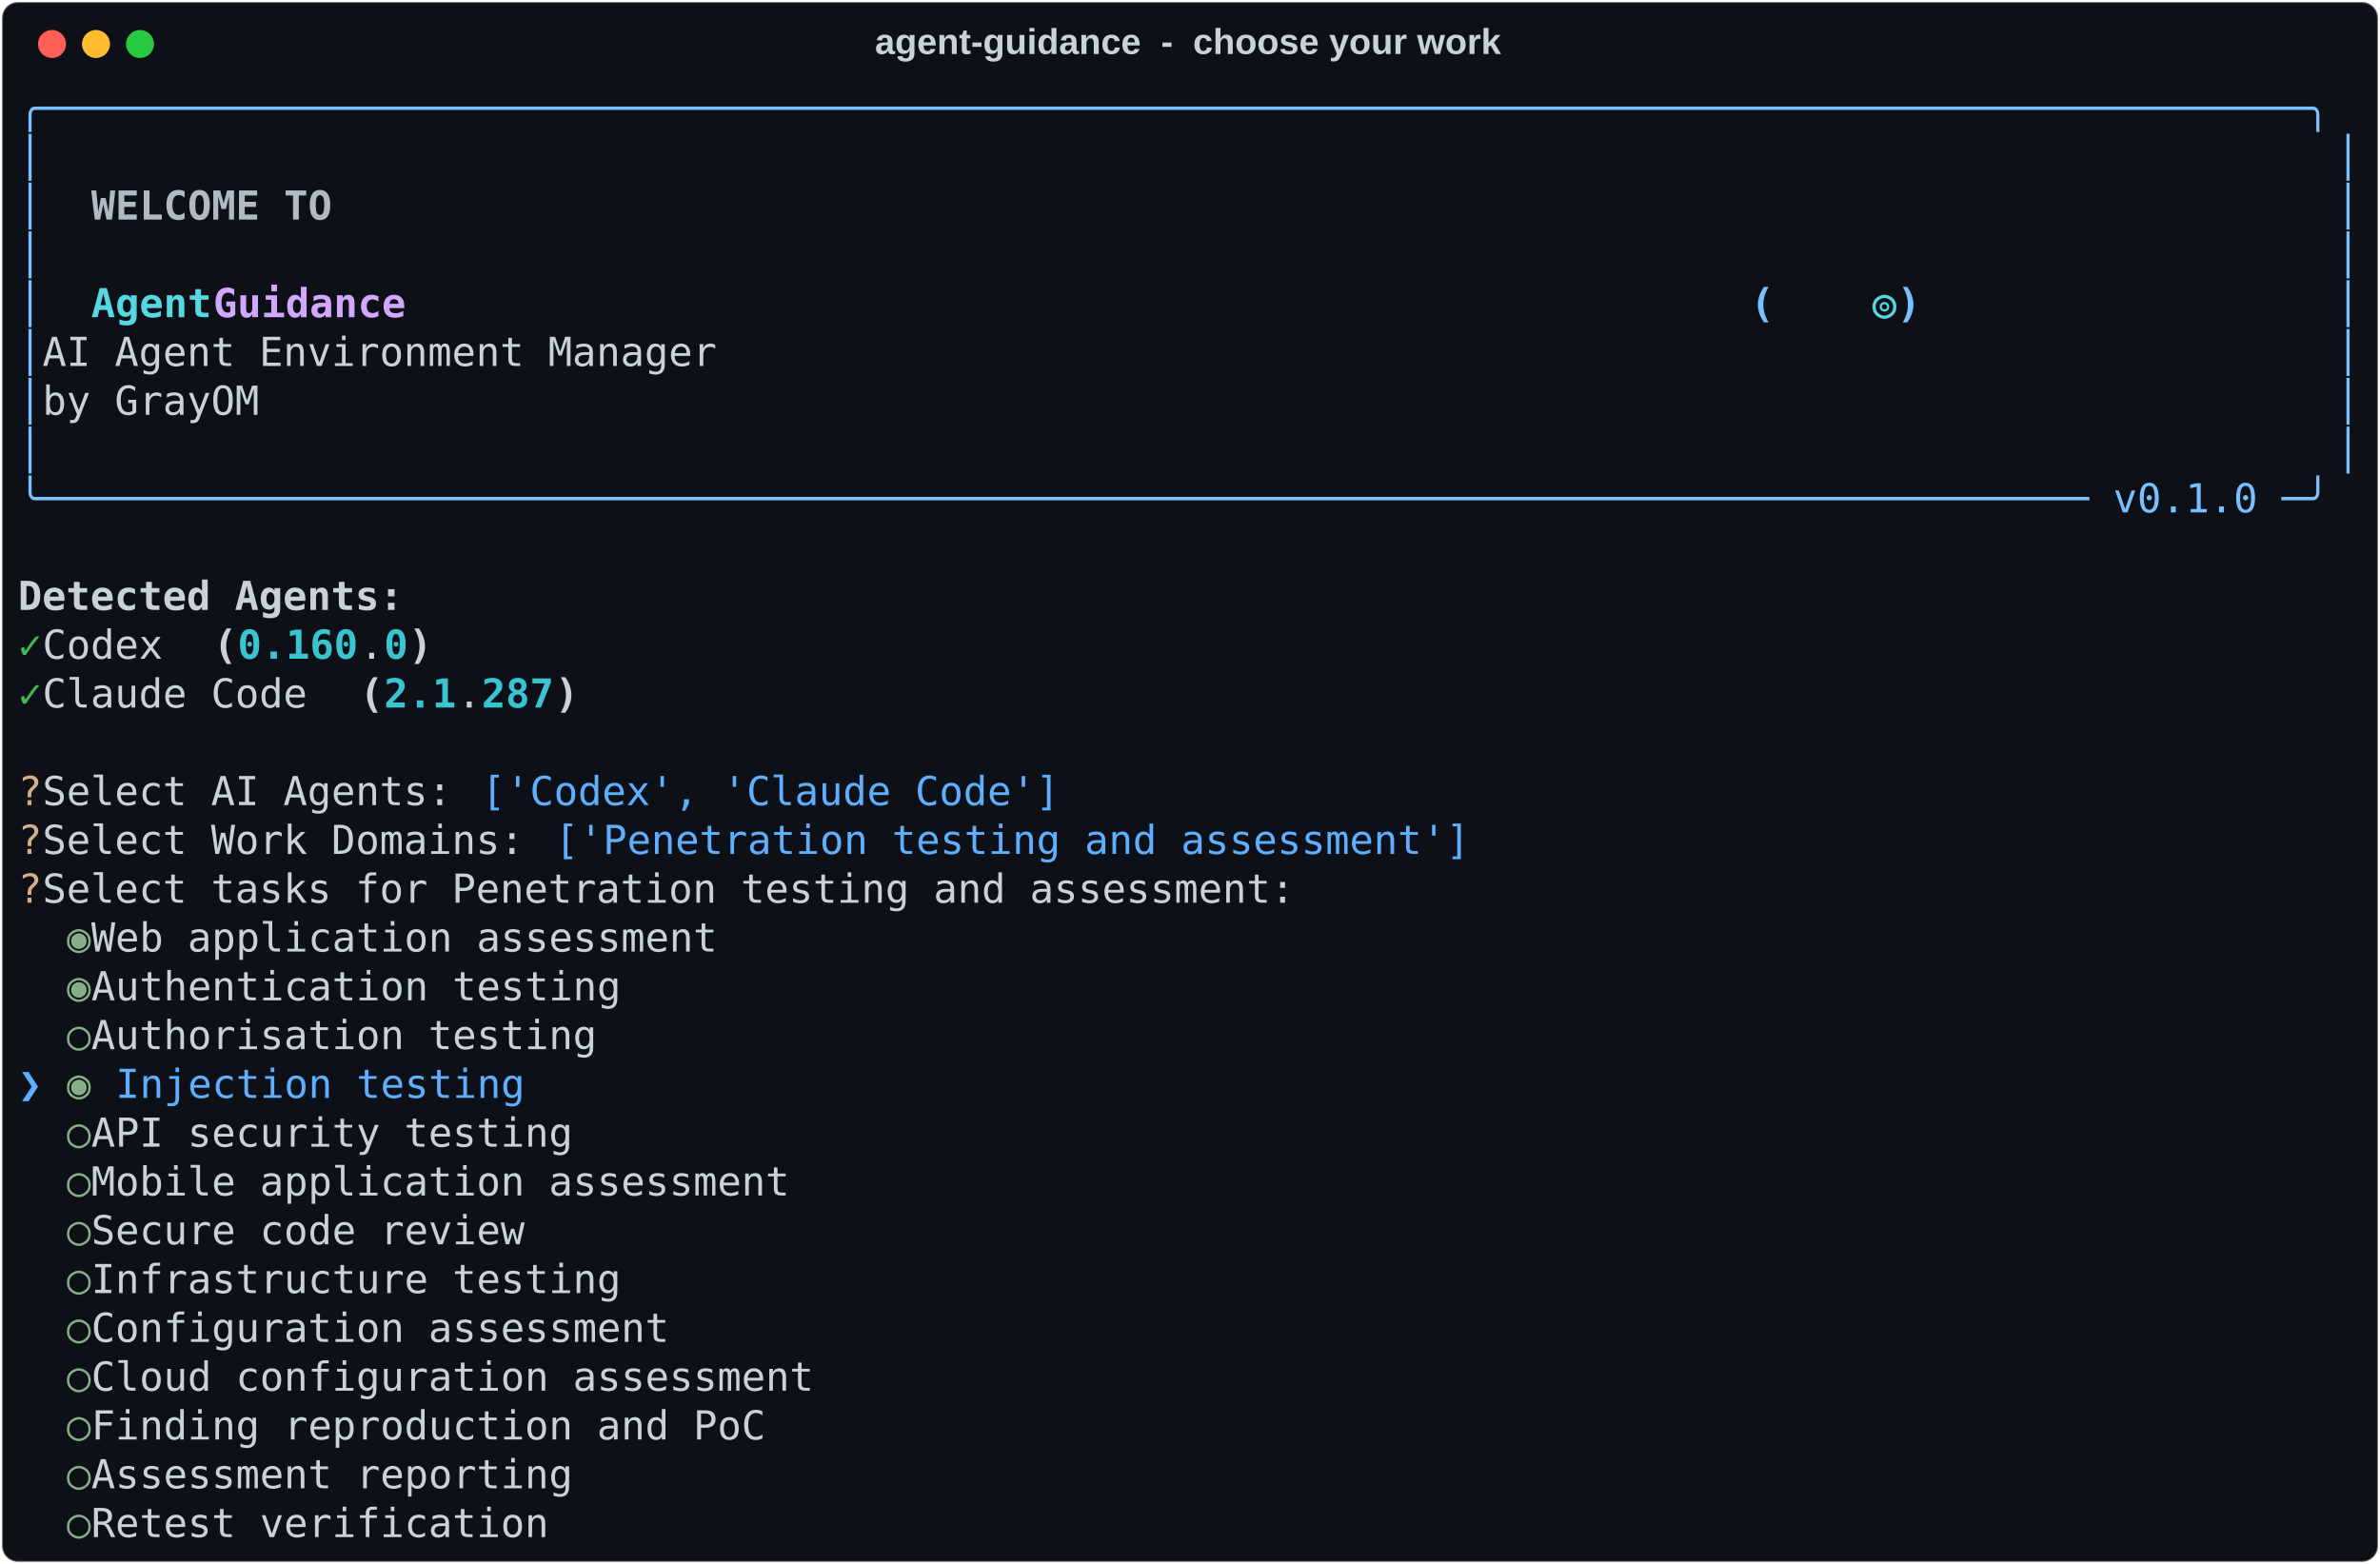
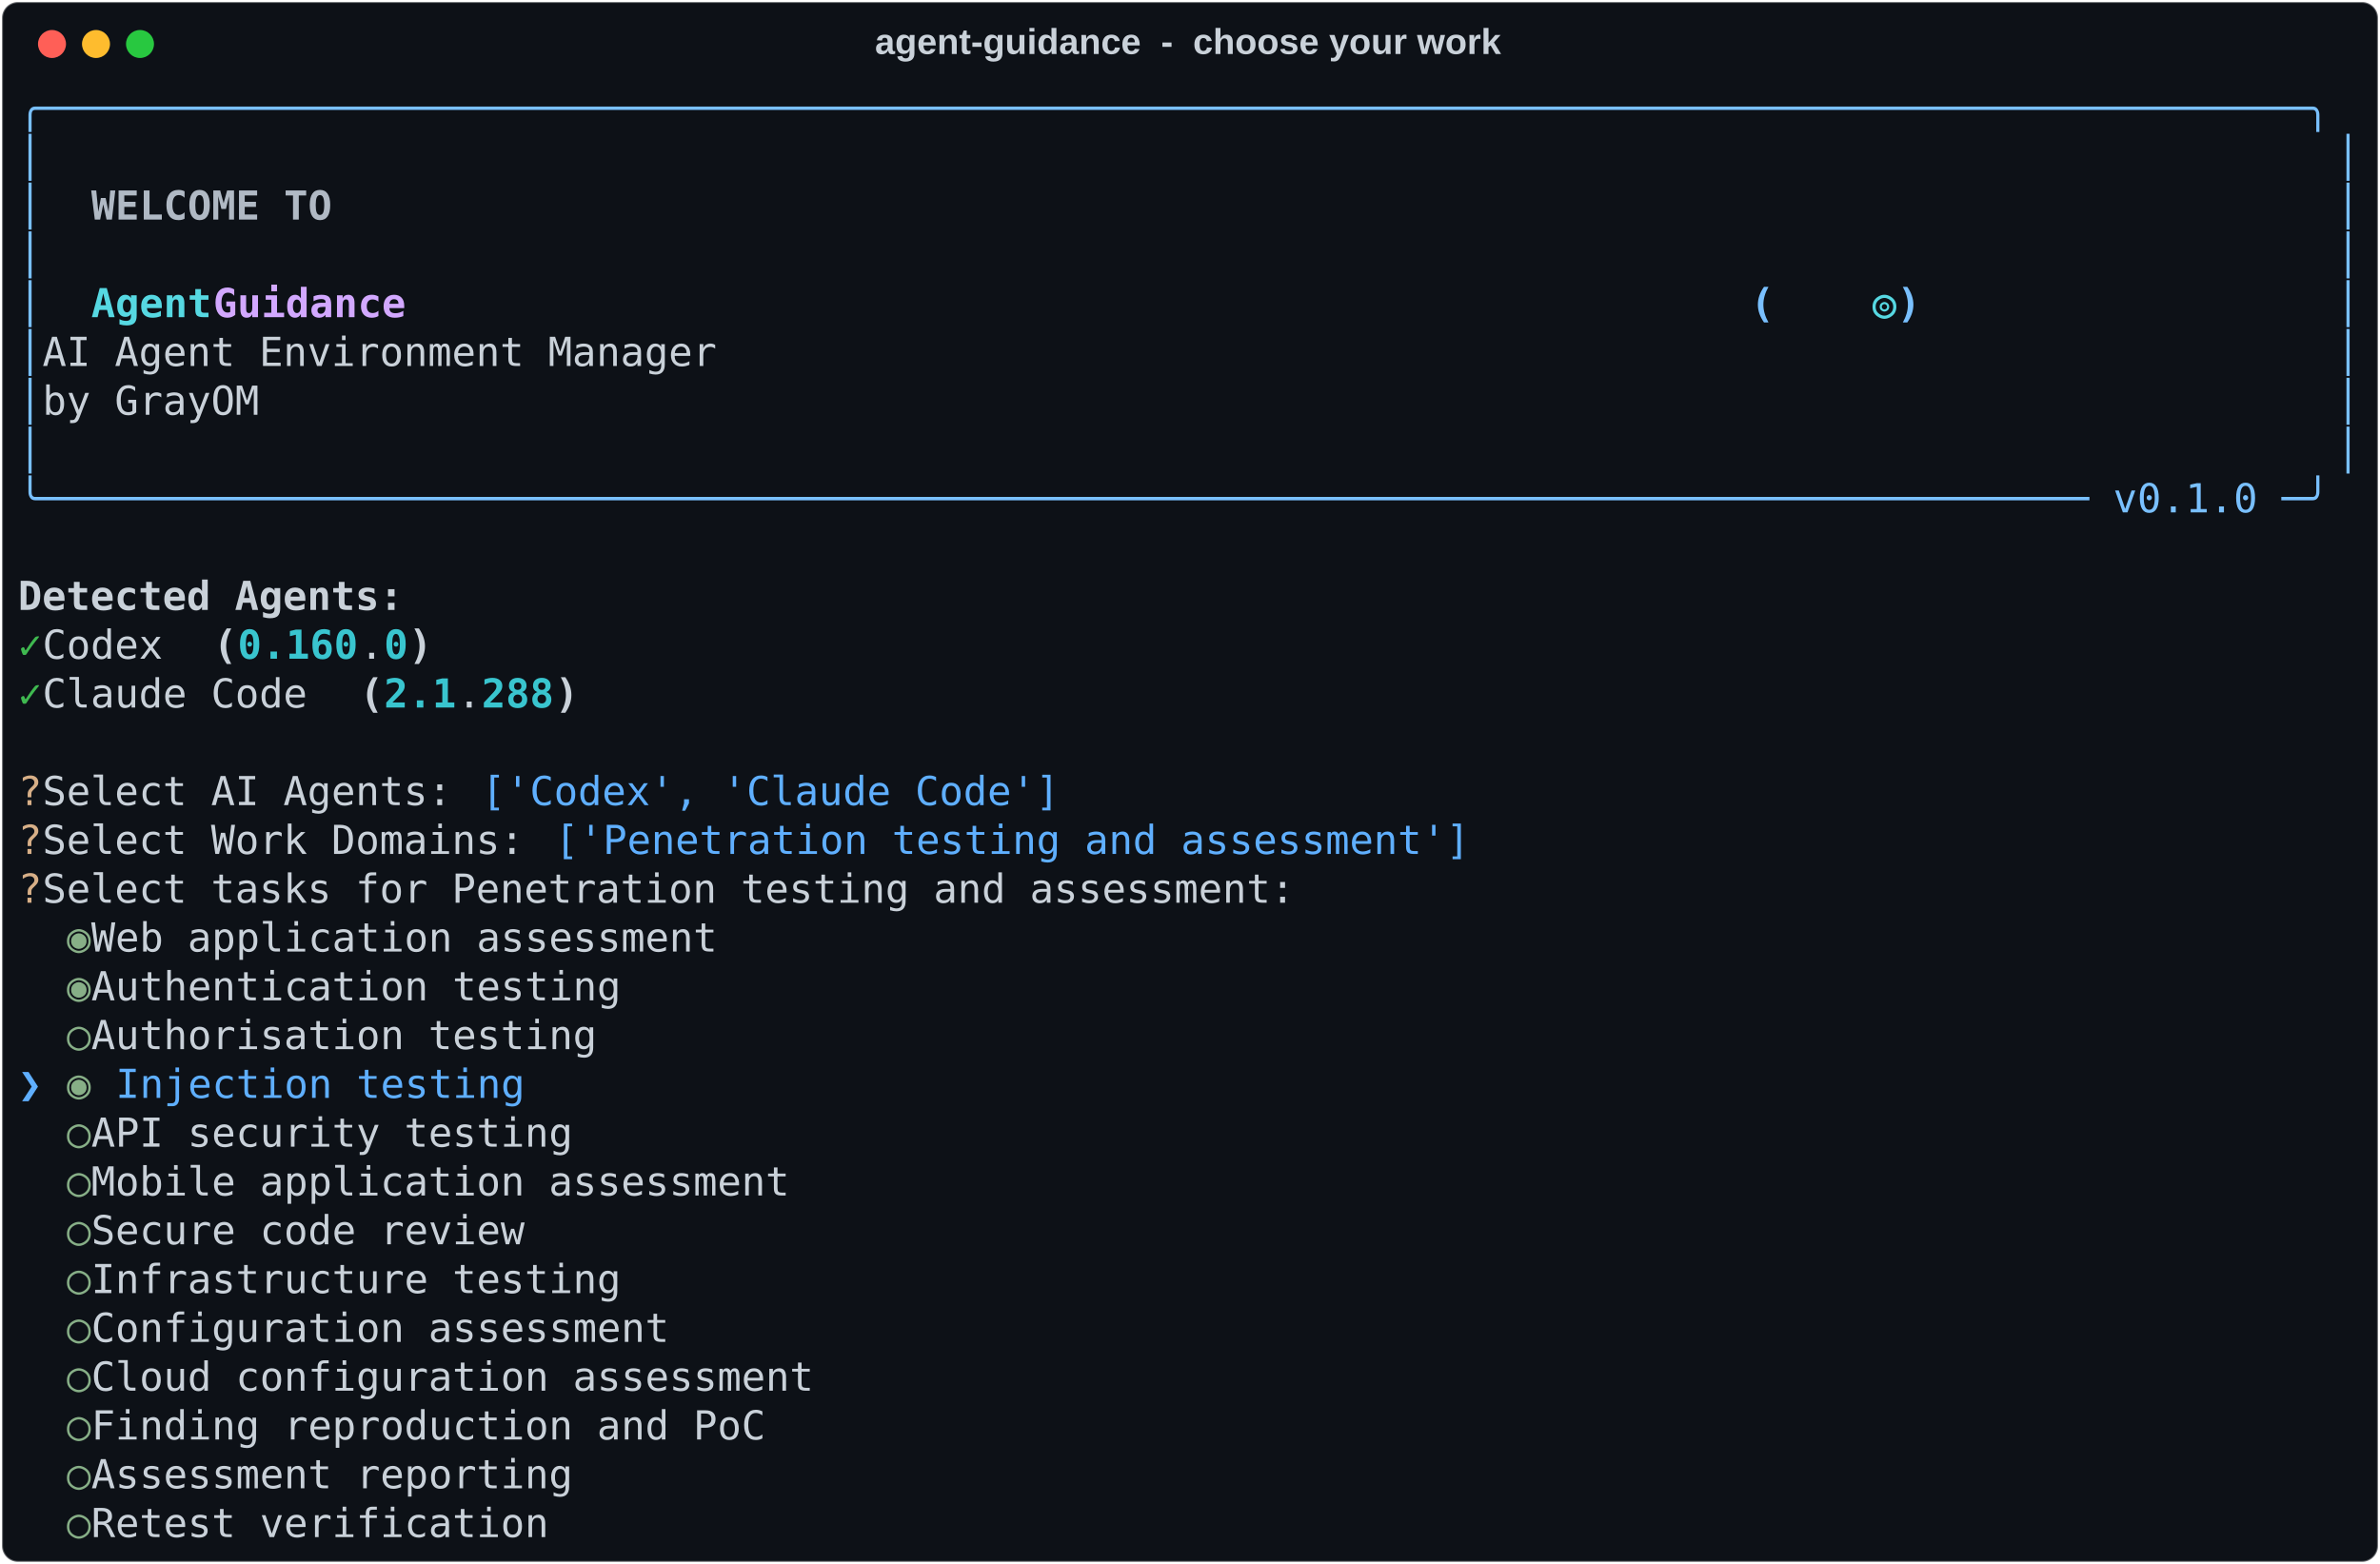
<svg xmlns="http://www.w3.org/2000/svg" class="rich-terminal" viewBox="0 0 1190 782.0">
  <style>

    @font-face {
        font-family: "Fira Code";
        src: local("FiraCode-Regular"),
                url("https://cdnjs.cloudflare.com/ajax/libs/firacode/6.2.0/woff2/FiraCode-Regular.woff2") format("woff2"),
                url("https://cdnjs.cloudflare.com/ajax/libs/firacode/6.2.0/woff/FiraCode-Regular.woff") format("woff");
        font-style: normal;
        font-weight: 400;
    }
    @font-face {
        font-family: "Fira Code";
        src: local("FiraCode-Bold"),
                url("https://cdnjs.cloudflare.com/ajax/libs/firacode/6.2.0/woff2/FiraCode-Bold.woff2") format("woff2"),
                url("https://cdnjs.cloudflare.com/ajax/libs/firacode/6.2.0/woff/FiraCode-Bold.woff") format("woff");
        font-style: bold;
        font-weight: 700;
    }

-     .terminal-4181288314-matrix {
+     .terminal-376792443-matrix {
        font-family: Fira Code, monospace;
        font-size: 20px;
        line-height: 24.4px;
        font-variant-east-asian: full-width;
    }

-     .terminal-4181288314-title {
+     .terminal-376792443-title {
        font-size: 18px;
        font-weight: bold;
        font-family: arial;
    }

-     .terminal-4181288314-r1 { fill: #79c0ff }
- .terminal-4181288314-r2 { fill: #c9d1d9 }
- .terminal-4181288314-r3 { fill: #b0b9c4;font-weight: bold }
- .terminal-4181288314-r4 { fill: #79c0ff;font-weight: bold }
- .terminal-4181288314-r5 { fill: #56d8e2;font-weight: bold }
- .terminal-4181288314-r6 { fill: #d2a8ff;font-weight: bold }
- .terminal-4181288314-r7 { fill: #c9d1d9;font-weight: bold }
- .terminal-4181288314-r8 { fill: #3fb950 }
- .terminal-4181288314-r9 { fill: #39c5cf;font-weight: bold }
- .terminal-4181288314-r10 { fill: #d7af87 }
- .terminal-4181288314-r11 { fill: #5fafff }
- .terminal-4181288314-r12 { fill: #b2b2b2 }
- .terminal-4181288314-r13 { fill: #87af87 }
+     .terminal-376792443-r1 { fill: #79c0ff }
+ .terminal-376792443-r2 { fill: #c9d1d9 }
+ .terminal-376792443-r3 { fill: #b0b9c4;font-weight: bold }
+ .terminal-376792443-r4 { fill: #79c0ff;font-weight: bold }
+ .terminal-376792443-r5 { fill: #56d8e2;font-weight: bold }
+ .terminal-376792443-r6 { fill: #d2a8ff;font-weight: bold }
+ .terminal-376792443-r7 { fill: #c9d1d9;font-weight: bold }
+ .terminal-376792443-r8 { fill: #3fb950 }
+ .terminal-376792443-r9 { fill: #39c5cf;font-weight: bold }
+ .terminal-376792443-r10 { fill: #d7af87 }
+ .terminal-376792443-r11 { fill: #5fafff }
+ .terminal-376792443-r12 { fill: #b2b2b2 }
+ .terminal-376792443-r13 { fill: #87af87 }
    </style>
  <defs>
-     <clipPath id="terminal-4181288314-clip-terminal">
+     <clipPath id="terminal-376792443-clip-terminal">
      <rect x="0" y="0" width="1170.2" height="731.0" />
    </clipPath>
-     <clipPath id="terminal-4181288314-line-0">
+     <clipPath id="terminal-376792443-line-0">
      <rect x="0" y="1.5" width="1171.2" height="24.65" />
    </clipPath>
-     <clipPath id="terminal-4181288314-line-1">
+     <clipPath id="terminal-376792443-line-1">
      <rect x="0" y="25.9" width="1171.2" height="24.65" />
    </clipPath>
-     <clipPath id="terminal-4181288314-line-2">
+     <clipPath id="terminal-376792443-line-2">
      <rect x="0" y="50.3" width="1171.2" height="24.65" />
    </clipPath>
-     <clipPath id="terminal-4181288314-line-3">
+     <clipPath id="terminal-376792443-line-3">
      <rect x="0" y="74.7" width="1171.2" height="24.65" />
    </clipPath>
-     <clipPath id="terminal-4181288314-line-4">
+     <clipPath id="terminal-376792443-line-4">
      <rect x="0" y="99.1" width="1171.2" height="24.65" />
    </clipPath>
-     <clipPath id="terminal-4181288314-line-5">
+     <clipPath id="terminal-376792443-line-5">
      <rect x="0" y="123.5" width="1171.2" height="24.65" />
    </clipPath>
-     <clipPath id="terminal-4181288314-line-6">
+     <clipPath id="terminal-376792443-line-6">
      <rect x="0" y="147.9" width="1171.2" height="24.65" />
    </clipPath>
-     <clipPath id="terminal-4181288314-line-7">
+     <clipPath id="terminal-376792443-line-7">
      <rect x="0" y="172.3" width="1171.2" height="24.65" />
    </clipPath>
-     <clipPath id="terminal-4181288314-line-8">
+     <clipPath id="terminal-376792443-line-8">
      <rect x="0" y="196.7" width="1171.2" height="24.65" />
    </clipPath>
-     <clipPath id="terminal-4181288314-line-9">
+     <clipPath id="terminal-376792443-line-9">
      <rect x="0" y="221.1" width="1171.2" height="24.65" />
    </clipPath>
-     <clipPath id="terminal-4181288314-line-10">
+     <clipPath id="terminal-376792443-line-10">
      <rect x="0" y="245.5" width="1171.2" height="24.65" />
    </clipPath>
-     <clipPath id="terminal-4181288314-line-11">
+     <clipPath id="terminal-376792443-line-11">
      <rect x="0" y="269.9" width="1171.2" height="24.65" />
    </clipPath>
-     <clipPath id="terminal-4181288314-line-12">
+     <clipPath id="terminal-376792443-line-12">
      <rect x="0" y="294.3" width="1171.2" height="24.65" />
    </clipPath>
-     <clipPath id="terminal-4181288314-line-13">
+     <clipPath id="terminal-376792443-line-13">
      <rect x="0" y="318.7" width="1171.2" height="24.65" />
    </clipPath>
-     <clipPath id="terminal-4181288314-line-14">
+     <clipPath id="terminal-376792443-line-14">
      <rect x="0" y="343.1" width="1171.2" height="24.65" />
    </clipPath>
-     <clipPath id="terminal-4181288314-line-15">
+     <clipPath id="terminal-376792443-line-15">
      <rect x="0" y="367.5" width="1171.2" height="24.65" />
    </clipPath>
-     <clipPath id="terminal-4181288314-line-16">
+     <clipPath id="terminal-376792443-line-16">
      <rect x="0" y="391.9" width="1171.2" height="24.65" />
    </clipPath>
-     <clipPath id="terminal-4181288314-line-17">
+     <clipPath id="terminal-376792443-line-17">
      <rect x="0" y="416.3" width="1171.2" height="24.65" />
    </clipPath>
-     <clipPath id="terminal-4181288314-line-18">
+     <clipPath id="terminal-376792443-line-18">
      <rect x="0" y="440.7" width="1171.2" height="24.65" />
    </clipPath>
-     <clipPath id="terminal-4181288314-line-19">
+     <clipPath id="terminal-376792443-line-19">
      <rect x="0" y="465.1" width="1171.2" height="24.65" />
    </clipPath>
-     <clipPath id="terminal-4181288314-line-20">
+     <clipPath id="terminal-376792443-line-20">
      <rect x="0" y="489.5" width="1171.2" height="24.65" />
    </clipPath>
-     <clipPath id="terminal-4181288314-line-21">
+     <clipPath id="terminal-376792443-line-21">
      <rect x="0" y="513.9" width="1171.2" height="24.65" />
    </clipPath>
-     <clipPath id="terminal-4181288314-line-22">
+     <clipPath id="terminal-376792443-line-22">
      <rect x="0" y="538.3" width="1171.2" height="24.65" />
    </clipPath>
-     <clipPath id="terminal-4181288314-line-23">
+     <clipPath id="terminal-376792443-line-23">
      <rect x="0" y="562.7" width="1171.2" height="24.65" />
    </clipPath>
-     <clipPath id="terminal-4181288314-line-24">
+     <clipPath id="terminal-376792443-line-24">
      <rect x="0" y="587.1" width="1171.2" height="24.65" />
    </clipPath>
-     <clipPath id="terminal-4181288314-line-25">
+     <clipPath id="terminal-376792443-line-25">
      <rect x="0" y="611.5" width="1171.2" height="24.65" />
    </clipPath>
-     <clipPath id="terminal-4181288314-line-26">
+     <clipPath id="terminal-376792443-line-26">
      <rect x="0" y="635.9" width="1171.2" height="24.65" />
    </clipPath>
-     <clipPath id="terminal-4181288314-line-27">
+     <clipPath id="terminal-376792443-line-27">
      <rect x="0" y="660.3" width="1171.2" height="24.65" />
    </clipPath>
-     <clipPath id="terminal-4181288314-line-28">
+     <clipPath id="terminal-376792443-line-28">
      <rect x="0" y="684.7" width="1171.2" height="24.65" />
    </clipPath>
  </defs>
  <rect fill="#0d1117" stroke="rgba(255,255,255,0.35)" stroke-width="1" x="1" y="1" width="1188" height="780" rx="8" />
-   <text class="terminal-4181288314-title" fill="#c9d1d9" text-anchor="middle" x="594" y="27">agent-guidance  -  choose your work</text>
+   <text class="terminal-376792443-title" fill="#c9d1d9" text-anchor="middle" x="594" y="27">agent-guidance  -  choose your work</text>
  <g transform="translate(26,22)">
    <circle cx="0" cy="0" r="7" fill="#ff5f57" />
    <circle cx="22" cy="0" r="7" fill="#febc2e" />
    <circle cx="44" cy="0" r="7" fill="#28c840" />
  </g>
-   <g transform="translate(9, 41)" clip-path="url(#terminal-4181288314-clip-terminal)">
-     <g class="terminal-4181288314-matrix">
-       <text class="terminal-4181288314-r1" x="0" y="20" textLength="1171.2" clip-path="url(#terminal-4181288314-line-0)">╭──────────────────────────────────────────────────────────────────────────────────────────────╮</text>
-       <text class="terminal-4181288314-r2" x="1171.2" y="20" textLength="12.2" clip-path="url(#terminal-4181288314-line-0)">
- </text>
-       <text class="terminal-4181288314-r1" x="0" y="44.4" textLength="12.2" clip-path="url(#terminal-4181288314-line-1)">│</text>
-       <text class="terminal-4181288314-r1" x="1159" y="44.4" textLength="12.2" clip-path="url(#terminal-4181288314-line-1)">│</text>
-       <text class="terminal-4181288314-r2" x="1171.2" y="44.4" textLength="12.2" clip-path="url(#terminal-4181288314-line-1)">
- </text>
-       <text class="terminal-4181288314-r1" x="0" y="68.8" textLength="12.2" clip-path="url(#terminal-4181288314-line-2)">│</text>
-       <text class="terminal-4181288314-r3" x="36.6" y="68.8" textLength="658.8" clip-path="url(#terminal-4181288314-line-2)">WELCOME TO                                            </text>
-       <text class="terminal-4181288314-r1" x="1159" y="68.8" textLength="12.2" clip-path="url(#terminal-4181288314-line-2)">│</text>
-       <text class="terminal-4181288314-r2" x="1171.2" y="68.8" textLength="12.2" clip-path="url(#terminal-4181288314-line-2)">
- </text>
-       <text class="terminal-4181288314-r1" x="0" y="93.2" textLength="12.2" clip-path="url(#terminal-4181288314-line-3)">│</text>
-       <text class="terminal-4181288314-r1" x="1159" y="93.2" textLength="12.2" clip-path="url(#terminal-4181288314-line-3)">│</text>
-       <text class="terminal-4181288314-r2" x="1171.2" y="93.2" textLength="12.2" clip-path="url(#terminal-4181288314-line-3)">
- </text>
-       <text class="terminal-4181288314-r1" x="0" y="117.6" textLength="12.2" clip-path="url(#terminal-4181288314-line-4)">│</text>
-       <text class="terminal-4181288314-r5" x="36.6" y="117.6" textLength="61" clip-path="url(#terminal-4181288314-line-4)">Agent</text>
-       <text class="terminal-4181288314-r6" x="97.6" y="117.6" textLength="109.8" clip-path="url(#terminal-4181288314-line-4)"> Guidance</text>
-       <text class="terminal-4181288314-r4" x="866.2" y="117.6" textLength="61" clip-path="url(#terminal-4181288314-line-4)">   ( </text>
-       <text class="terminal-4181288314-r5" x="927.2" y="117.6" textLength="12.2" clip-path="url(#terminal-4181288314-line-4)">◎</text>
-       <text class="terminal-4181288314-r4" x="939.4" y="117.6" textLength="24.4" clip-path="url(#terminal-4181288314-line-4)"> )</text>
-       <text class="terminal-4181288314-r1" x="1159" y="117.6" textLength="12.2" clip-path="url(#terminal-4181288314-line-4)">│</text>
-       <text class="terminal-4181288314-r2" x="1171.2" y="117.6" textLength="12.2" clip-path="url(#terminal-4181288314-line-4)">
- </text>
-       <text class="terminal-4181288314-r1" x="0" y="142" textLength="12.2" clip-path="url(#terminal-4181288314-line-5)">│</text>
-       <text class="terminal-4181288314-r2" x="12.2" y="142" textLength="854" clip-path="url(#terminal-4181288314-line-5)">  AI Agent Environment Manager                                        </text>
-       <text class="terminal-4181288314-r1" x="1159" y="142" textLength="12.2" clip-path="url(#terminal-4181288314-line-5)">│</text>
-       <text class="terminal-4181288314-r2" x="1171.2" y="142" textLength="12.2" clip-path="url(#terminal-4181288314-line-5)">
- </text>
-       <text class="terminal-4181288314-r1" x="0" y="166.4" textLength="12.2" clip-path="url(#terminal-4181288314-line-6)">│</text>
-       <text class="terminal-4181288314-r2" x="12.2" y="166.4" textLength="1146.8" clip-path="url(#terminal-4181288314-line-6)">  by GrayOM                                                                                   </text>
-       <text class="terminal-4181288314-r1" x="1159" y="166.4" textLength="12.2" clip-path="url(#terminal-4181288314-line-6)">│</text>
-       <text class="terminal-4181288314-r2" x="1171.2" y="166.4" textLength="12.2" clip-path="url(#terminal-4181288314-line-6)">
- </text>
-       <text class="terminal-4181288314-r1" x="0" y="190.8" textLength="12.2" clip-path="url(#terminal-4181288314-line-7)">│</text>
-       <text class="terminal-4181288314-r1" x="1159" y="190.8" textLength="12.2" clip-path="url(#terminal-4181288314-line-7)">│</text>
-       <text class="terminal-4181288314-r2" x="1171.2" y="190.8" textLength="12.2" clip-path="url(#terminal-4181288314-line-7)">
- </text>
-       <text class="terminal-4181288314-r1" x="0" y="215.2" textLength="1171.2" clip-path="url(#terminal-4181288314-line-8)">╰───────────────────────────────────────────────────────────────────────────────────── v0.1.0 ─╯</text>
-       <text class="terminal-4181288314-r2" x="1171.2" y="215.2" textLength="12.2" clip-path="url(#terminal-4181288314-line-8)">
- </text>
-       <text class="terminal-4181288314-r2" x="1171.2" y="239.6" textLength="12.2" clip-path="url(#terminal-4181288314-line-9)">
- </text>
-       <text class="terminal-4181288314-r7" x="0" y="264" textLength="195.2" clip-path="url(#terminal-4181288314-line-10)">Detected Agents:</text>
-       <text class="terminal-4181288314-r2" x="1171.2" y="264" textLength="12.2" clip-path="url(#terminal-4181288314-line-10)">
- </text>
-       <text class="terminal-4181288314-r8" x="0" y="288.4" textLength="12.2" clip-path="url(#terminal-4181288314-line-11)">✓</text>
-       <text class="terminal-4181288314-r2" x="12.2" y="288.4" textLength="85.4" clip-path="url(#terminal-4181288314-line-11)"> Codex </text>
-       <text class="terminal-4181288314-r7" x="97.6" y="288.4" textLength="12.2" clip-path="url(#terminal-4181288314-line-11)">(</text>
-       <text class="terminal-4181288314-r9" x="109.8" y="288.4" textLength="61" clip-path="url(#terminal-4181288314-line-11)">0.160</text>
-       <text class="terminal-4181288314-r2" x="170.8" y="288.4" textLength="12.2" clip-path="url(#terminal-4181288314-line-11)">.</text>
-       <text class="terminal-4181288314-r9" x="183" y="288.4" textLength="12.2" clip-path="url(#terminal-4181288314-line-11)">0</text>
-       <text class="terminal-4181288314-r7" x="195.2" y="288.4" textLength="12.2" clip-path="url(#terminal-4181288314-line-11)">)</text>
-       <text class="terminal-4181288314-r2" x="1171.2" y="288.4" textLength="12.2" clip-path="url(#terminal-4181288314-line-11)">
- </text>
-       <text class="terminal-4181288314-r8" x="0" y="312.8" textLength="12.2" clip-path="url(#terminal-4181288314-line-12)">✓</text>
-       <text class="terminal-4181288314-r2" x="12.2" y="312.8" textLength="158.6" clip-path="url(#terminal-4181288314-line-12)"> Claude Code </text>
-       <text class="terminal-4181288314-r7" x="170.8" y="312.8" textLength="12.2" clip-path="url(#terminal-4181288314-line-12)">(</text>
-       <text class="terminal-4181288314-r9" x="183" y="312.8" textLength="36.6" clip-path="url(#terminal-4181288314-line-12)">2.1</text>
-       <text class="terminal-4181288314-r2" x="219.6" y="312.8" textLength="12.2" clip-path="url(#terminal-4181288314-line-12)">.</text>
-       <text class="terminal-4181288314-r9" x="231.8" y="312.8" textLength="36.6" clip-path="url(#terminal-4181288314-line-12)">287</text>
-       <text class="terminal-4181288314-r7" x="268.4" y="312.8" textLength="12.2" clip-path="url(#terminal-4181288314-line-12)">)</text>
-       <text class="terminal-4181288314-r2" x="1171.2" y="312.8" textLength="12.2" clip-path="url(#terminal-4181288314-line-12)">
- </text>
-       <text class="terminal-4181288314-r2" x="1171.2" y="337.2" textLength="12.2" clip-path="url(#terminal-4181288314-line-13)">
- </text>
-       <text class="terminal-4181288314-r10" x="0" y="361.6" textLength="12.2" clip-path="url(#terminal-4181288314-line-14)">?</text>
-       <text class="terminal-4181288314-r2" x="12.2" y="361.6" textLength="219.6" clip-path="url(#terminal-4181288314-line-14)"> Select AI Agents:</text>
-       <text class="terminal-4181288314-r11" x="231.8" y="361.6" textLength="305" clip-path="url(#terminal-4181288314-line-14)"> ['Codex', 'Claude Code']</text>
-       <text class="terminal-4181288314-r2" x="1171.2" y="361.6" textLength="12.2" clip-path="url(#terminal-4181288314-line-14)">
- </text>
-       <text class="terminal-4181288314-r10" x="0" y="386" textLength="12.2" clip-path="url(#terminal-4181288314-line-15)">?</text>
-       <text class="terminal-4181288314-r2" x="12.2" y="386" textLength="256.2" clip-path="url(#terminal-4181288314-line-15)"> Select Work Domains:</text>
-       <text class="terminal-4181288314-r11" x="268.4" y="386" textLength="475.8" clip-path="url(#terminal-4181288314-line-15)"> ['Penetration testing and assessment']</text>
-       <text class="terminal-4181288314-r2" x="1171.2" y="386" textLength="12.2" clip-path="url(#terminal-4181288314-line-15)">
- </text>
-       <text class="terminal-4181288314-r10" x="0" y="410.4" textLength="12.2" clip-path="url(#terminal-4181288314-line-16)">?</text>
-       <text class="terminal-4181288314-r2" x="12.2" y="410.4" textLength="646.6" clip-path="url(#terminal-4181288314-line-16)"> Select tasks for Penetration testing and assessment:</text>
-       <text class="terminal-4181288314-r2" x="1171.2" y="410.4" textLength="12.2" clip-path="url(#terminal-4181288314-line-16)">
- </text>
-       <text class="terminal-4181288314-r13" x="24.4" y="434.8" textLength="12.2" clip-path="url(#terminal-4181288314-line-17)">◉</text>
-       <text class="terminal-4181288314-r2" x="36.6" y="434.8" textLength="329.4" clip-path="url(#terminal-4181288314-line-17)"> Web application assessment</text>
-       <text class="terminal-4181288314-r2" x="1171.2" y="434.8" textLength="12.2" clip-path="url(#terminal-4181288314-line-17)">
- </text>
-       <text class="terminal-4181288314-r13" x="24.4" y="459.2" textLength="12.2" clip-path="url(#terminal-4181288314-line-18)">◉</text>
-       <text class="terminal-4181288314-r2" x="36.6" y="459.2" textLength="280.6" clip-path="url(#terminal-4181288314-line-18)"> Authentication testing</text>
-       <text class="terminal-4181288314-r2" x="1171.2" y="459.2" textLength="12.2" clip-path="url(#terminal-4181288314-line-18)">
- </text>
-       <text class="terminal-4181288314-r13" x="24.4" y="483.6" textLength="12.2" clip-path="url(#terminal-4181288314-line-19)">○</text>
-       <text class="terminal-4181288314-r2" x="36.6" y="483.6" textLength="268.4" clip-path="url(#terminal-4181288314-line-19)"> Authorisation testing</text>
-       <text class="terminal-4181288314-r2" x="1171.2" y="483.6" textLength="12.2" clip-path="url(#terminal-4181288314-line-19)">
- </text>
-       <text class="terminal-4181288314-r11" x="0" y="508" textLength="12.2" clip-path="url(#terminal-4181288314-line-20)">❯</text>
-       <text class="terminal-4181288314-r13" x="24.4" y="508" textLength="12.2" clip-path="url(#terminal-4181288314-line-20)">◉</text>
-       <text class="terminal-4181288314-r11" x="48.8" y="508" textLength="207.4" clip-path="url(#terminal-4181288314-line-20)">Injection testing</text>
-       <text class="terminal-4181288314-r2" x="1171.2" y="508" textLength="12.2" clip-path="url(#terminal-4181288314-line-20)">
- </text>
-       <text class="terminal-4181288314-r13" x="24.4" y="532.4" textLength="12.2" clip-path="url(#terminal-4181288314-line-21)">○</text>
-       <text class="terminal-4181288314-r2" x="36.6" y="532.4" textLength="280.6" clip-path="url(#terminal-4181288314-line-21)"> API security testing  </text>
-       <text class="terminal-4181288314-r2" x="1171.2" y="532.4" textLength="12.2" clip-path="url(#terminal-4181288314-line-21)">
- </text>
-       <text class="terminal-4181288314-r13" x="24.4" y="556.8" textLength="12.2" clip-path="url(#terminal-4181288314-line-22)">○</text>
-       <text class="terminal-4181288314-r2" x="36.6" y="556.8" textLength="427" clip-path="url(#terminal-4181288314-line-22)"> Mobile application assessment     </text>
-       <text class="terminal-4181288314-r2" x="1171.2" y="556.8" textLength="12.2" clip-path="url(#terminal-4181288314-line-22)">
- </text>
-       <text class="terminal-4181288314-r13" x="24.4" y="581.2" textLength="12.2" clip-path="url(#terminal-4181288314-line-23)">○</text>
-       <text class="terminal-4181288314-r2" x="36.6" y="581.2" textLength="231.8" clip-path="url(#terminal-4181288314-line-23)"> Secure code review</text>
-       <text class="terminal-4181288314-r2" x="1171.2" y="581.2" textLength="12.2" clip-path="url(#terminal-4181288314-line-23)">
- </text>
-       <text class="terminal-4181288314-r13" x="24.4" y="605.6" textLength="12.2" clip-path="url(#terminal-4181288314-line-24)">○</text>
-       <text class="terminal-4181288314-r2" x="36.6" y="605.6" textLength="280.6" clip-path="url(#terminal-4181288314-line-24)"> Infrastructure testing</text>
-       <text class="terminal-4181288314-r2" x="1171.2" y="605.6" textLength="12.2" clip-path="url(#terminal-4181288314-line-24)">
- </text>
-       <text class="terminal-4181288314-r13" x="24.4" y="630" textLength="12.2" clip-path="url(#terminal-4181288314-line-25)">○</text>
-       <text class="terminal-4181288314-r2" x="36.6" y="630" textLength="305" clip-path="url(#terminal-4181288314-line-25)"> Configuration assessment</text>
-       <text class="terminal-4181288314-r2" x="1171.2" y="630" textLength="12.2" clip-path="url(#terminal-4181288314-line-25)">
- </text>
-       <text class="terminal-4181288314-r13" x="24.4" y="654.4" textLength="12.2" clip-path="url(#terminal-4181288314-line-26)">○</text>
-       <text class="terminal-4181288314-r2" x="36.6" y="654.4" textLength="378.2" clip-path="url(#terminal-4181288314-line-26)"> Cloud configuration assessment</text>
-       <text class="terminal-4181288314-r2" x="1171.2" y="654.4" textLength="12.2" clip-path="url(#terminal-4181288314-line-26)">
- </text>
-       <text class="terminal-4181288314-r13" x="24.4" y="678.8" textLength="12.2" clip-path="url(#terminal-4181288314-line-27)">○</text>
-       <text class="terminal-4181288314-r2" x="36.6" y="678.8" textLength="353.8" clip-path="url(#terminal-4181288314-line-27)"> Finding reproduction and PoC</text>
-       <text class="terminal-4181288314-r2" x="1171.2" y="678.8" textLength="12.2" clip-path="url(#terminal-4181288314-line-27)">
- </text>
-       <text class="terminal-4181288314-r13" x="24.4" y="703.2" textLength="12.2" clip-path="url(#terminal-4181288314-line-28)">○</text>
-       <text class="terminal-4181288314-r2" x="36.6" y="703.2" textLength="256.2" clip-path="url(#terminal-4181288314-line-28)"> Assessment reporting</text>
-       <text class="terminal-4181288314-r2" x="1171.2" y="703.2" textLength="12.2" clip-path="url(#terminal-4181288314-line-28)">
- </text>
-       <text class="terminal-4181288314-r13" x="24.4" y="727.6" textLength="12.2" clip-path="url(#terminal-4181288314-line-29)">○</text>
-       <text class="terminal-4181288314-r2" x="36.6" y="727.6" textLength="244" clip-path="url(#terminal-4181288314-line-29)"> Retest verification</text>
-       <text class="terminal-4181288314-r2" x="1171.2" y="727.6" textLength="12.2" clip-path="url(#terminal-4181288314-line-29)">
+   <g transform="translate(9, 41)" clip-path="url(#terminal-376792443-clip-terminal)">
+     <g class="terminal-376792443-matrix">
+       <text class="terminal-376792443-r1" x="0" y="20" textLength="1171.2" clip-path="url(#terminal-376792443-line-0)">╭──────────────────────────────────────────────────────────────────────────────────────────────╮</text>
+       <text class="terminal-376792443-r2" x="1171.2" y="20" textLength="12.2" clip-path="url(#terminal-376792443-line-0)">
+ </text>
+       <text class="terminal-376792443-r1" x="0" y="44.4" textLength="12.2" clip-path="url(#terminal-376792443-line-1)">│</text>
+       <text class="terminal-376792443-r1" x="1159" y="44.4" textLength="12.2" clip-path="url(#terminal-376792443-line-1)">│</text>
+       <text class="terminal-376792443-r2" x="1171.2" y="44.4" textLength="12.2" clip-path="url(#terminal-376792443-line-1)">
+ </text>
+       <text class="terminal-376792443-r1" x="0" y="68.8" textLength="12.2" clip-path="url(#terminal-376792443-line-2)">│</text>
+       <text class="terminal-376792443-r3" x="36.6" y="68.8" textLength="658.8" clip-path="url(#terminal-376792443-line-2)">WELCOME TO                                            </text>
+       <text class="terminal-376792443-r1" x="1159" y="68.8" textLength="12.2" clip-path="url(#terminal-376792443-line-2)">│</text>
+       <text class="terminal-376792443-r2" x="1171.2" y="68.8" textLength="12.2" clip-path="url(#terminal-376792443-line-2)">
+ </text>
+       <text class="terminal-376792443-r1" x="0" y="93.2" textLength="12.2" clip-path="url(#terminal-376792443-line-3)">│</text>
+       <text class="terminal-376792443-r1" x="1159" y="93.2" textLength="12.2" clip-path="url(#terminal-376792443-line-3)">│</text>
+       <text class="terminal-376792443-r2" x="1171.2" y="93.2" textLength="12.2" clip-path="url(#terminal-376792443-line-3)">
+ </text>
+       <text class="terminal-376792443-r1" x="0" y="117.6" textLength="12.2" clip-path="url(#terminal-376792443-line-4)">│</text>
+       <text class="terminal-376792443-r5" x="36.6" y="117.6" textLength="61" clip-path="url(#terminal-376792443-line-4)">Agent</text>
+       <text class="terminal-376792443-r6" x="97.6" y="117.6" textLength="109.8" clip-path="url(#terminal-376792443-line-4)"> Guidance</text>
+       <text class="terminal-376792443-r4" x="866.2" y="117.6" textLength="61" clip-path="url(#terminal-376792443-line-4)">   ( </text>
+       <text class="terminal-376792443-r5" x="927.2" y="117.6" textLength="12.2" clip-path="url(#terminal-376792443-line-4)">◎</text>
+       <text class="terminal-376792443-r4" x="939.4" y="117.6" textLength="24.4" clip-path="url(#terminal-376792443-line-4)"> )</text>
+       <text class="terminal-376792443-r1" x="1159" y="117.6" textLength="12.2" clip-path="url(#terminal-376792443-line-4)">│</text>
+       <text class="terminal-376792443-r2" x="1171.2" y="117.6" textLength="12.2" clip-path="url(#terminal-376792443-line-4)">
+ </text>
+       <text class="terminal-376792443-r1" x="0" y="142" textLength="12.2" clip-path="url(#terminal-376792443-line-5)">│</text>
+       <text class="terminal-376792443-r2" x="12.2" y="142" textLength="854" clip-path="url(#terminal-376792443-line-5)">  AI Agent Environment Manager                                        </text>
+       <text class="terminal-376792443-r1" x="1159" y="142" textLength="12.2" clip-path="url(#terminal-376792443-line-5)">│</text>
+       <text class="terminal-376792443-r2" x="1171.2" y="142" textLength="12.2" clip-path="url(#terminal-376792443-line-5)">
+ </text>
+       <text class="terminal-376792443-r1" x="0" y="166.4" textLength="12.2" clip-path="url(#terminal-376792443-line-6)">│</text>
+       <text class="terminal-376792443-r2" x="12.2" y="166.4" textLength="1146.8" clip-path="url(#terminal-376792443-line-6)">  by GrayOM                                                                                   </text>
+       <text class="terminal-376792443-r1" x="1159" y="166.4" textLength="12.2" clip-path="url(#terminal-376792443-line-6)">│</text>
+       <text class="terminal-376792443-r2" x="1171.2" y="166.4" textLength="12.2" clip-path="url(#terminal-376792443-line-6)">
+ </text>
+       <text class="terminal-376792443-r1" x="0" y="190.8" textLength="12.2" clip-path="url(#terminal-376792443-line-7)">│</text>
+       <text class="terminal-376792443-r1" x="1159" y="190.8" textLength="12.2" clip-path="url(#terminal-376792443-line-7)">│</text>
+       <text class="terminal-376792443-r2" x="1171.2" y="190.8" textLength="12.2" clip-path="url(#terminal-376792443-line-7)">
+ </text>
+       <text class="terminal-376792443-r1" x="0" y="215.2" textLength="1171.2" clip-path="url(#terminal-376792443-line-8)">╰───────────────────────────────────────────────────────────────────────────────────── v0.1.0 ─╯</text>
+       <text class="terminal-376792443-r2" x="1171.2" y="215.2" textLength="12.2" clip-path="url(#terminal-376792443-line-8)">
+ </text>
+       <text class="terminal-376792443-r2" x="1171.2" y="239.6" textLength="12.2" clip-path="url(#terminal-376792443-line-9)">
+ </text>
+       <text class="terminal-376792443-r7" x="0" y="264" textLength="195.2" clip-path="url(#terminal-376792443-line-10)">Detected Agents:</text>
+       <text class="terminal-376792443-r2" x="1171.2" y="264" textLength="12.2" clip-path="url(#terminal-376792443-line-10)">
+ </text>
+       <text class="terminal-376792443-r8" x="0" y="288.4" textLength="12.2" clip-path="url(#terminal-376792443-line-11)">✓</text>
+       <text class="terminal-376792443-r2" x="12.2" y="288.4" textLength="85.4" clip-path="url(#terminal-376792443-line-11)"> Codex </text>
+       <text class="terminal-376792443-r7" x="97.6" y="288.4" textLength="12.2" clip-path="url(#terminal-376792443-line-11)">(</text>
+       <text class="terminal-376792443-r9" x="109.8" y="288.4" textLength="61" clip-path="url(#terminal-376792443-line-11)">0.160</text>
+       <text class="terminal-376792443-r2" x="170.8" y="288.4" textLength="12.2" clip-path="url(#terminal-376792443-line-11)">.</text>
+       <text class="terminal-376792443-r9" x="183" y="288.4" textLength="12.2" clip-path="url(#terminal-376792443-line-11)">0</text>
+       <text class="terminal-376792443-r7" x="195.2" y="288.4" textLength="12.2" clip-path="url(#terminal-376792443-line-11)">)</text>
+       <text class="terminal-376792443-r2" x="1171.2" y="288.4" textLength="12.2" clip-path="url(#terminal-376792443-line-11)">
+ </text>
+       <text class="terminal-376792443-r8" x="0" y="312.8" textLength="12.2" clip-path="url(#terminal-376792443-line-12)">✓</text>
+       <text class="terminal-376792443-r2" x="12.2" y="312.8" textLength="158.6" clip-path="url(#terminal-376792443-line-12)"> Claude Code </text>
+       <text class="terminal-376792443-r7" x="170.8" y="312.8" textLength="12.2" clip-path="url(#terminal-376792443-line-12)">(</text>
+       <text class="terminal-376792443-r9" x="183" y="312.8" textLength="36.6" clip-path="url(#terminal-376792443-line-12)">2.1</text>
+       <text class="terminal-376792443-r2" x="219.6" y="312.8" textLength="12.2" clip-path="url(#terminal-376792443-line-12)">.</text>
+       <text class="terminal-376792443-r9" x="231.8" y="312.8" textLength="36.6" clip-path="url(#terminal-376792443-line-12)">288</text>
+       <text class="terminal-376792443-r7" x="268.4" y="312.8" textLength="12.2" clip-path="url(#terminal-376792443-line-12)">)</text>
+       <text class="terminal-376792443-r2" x="1171.2" y="312.8" textLength="12.2" clip-path="url(#terminal-376792443-line-12)">
+ </text>
+       <text class="terminal-376792443-r2" x="1171.2" y="337.2" textLength="12.2" clip-path="url(#terminal-376792443-line-13)">
+ </text>
+       <text class="terminal-376792443-r10" x="0" y="361.6" textLength="12.2" clip-path="url(#terminal-376792443-line-14)">?</text>
+       <text class="terminal-376792443-r2" x="12.2" y="361.6" textLength="219.6" clip-path="url(#terminal-376792443-line-14)"> Select AI Agents:</text>
+       <text class="terminal-376792443-r11" x="231.8" y="361.6" textLength="305" clip-path="url(#terminal-376792443-line-14)"> ['Codex', 'Claude Code']</text>
+       <text class="terminal-376792443-r2" x="1171.2" y="361.6" textLength="12.2" clip-path="url(#terminal-376792443-line-14)">
+ </text>
+       <text class="terminal-376792443-r10" x="0" y="386" textLength="12.2" clip-path="url(#terminal-376792443-line-15)">?</text>
+       <text class="terminal-376792443-r2" x="12.2" y="386" textLength="256.2" clip-path="url(#terminal-376792443-line-15)"> Select Work Domains:</text>
+       <text class="terminal-376792443-r11" x="268.4" y="386" textLength="475.8" clip-path="url(#terminal-376792443-line-15)"> ['Penetration testing and assessment']</text>
+       <text class="terminal-376792443-r2" x="1171.2" y="386" textLength="12.2" clip-path="url(#terminal-376792443-line-15)">
+ </text>
+       <text class="terminal-376792443-r10" x="0" y="410.4" textLength="12.2" clip-path="url(#terminal-376792443-line-16)">?</text>
+       <text class="terminal-376792443-r2" x="12.2" y="410.4" textLength="646.6" clip-path="url(#terminal-376792443-line-16)"> Select tasks for Penetration testing and assessment:</text>
+       <text class="terminal-376792443-r2" x="1171.2" y="410.4" textLength="12.2" clip-path="url(#terminal-376792443-line-16)">
+ </text>
+       <text class="terminal-376792443-r13" x="24.4" y="434.8" textLength="12.2" clip-path="url(#terminal-376792443-line-17)">◉</text>
+       <text class="terminal-376792443-r2" x="36.6" y="434.8" textLength="329.4" clip-path="url(#terminal-376792443-line-17)"> Web application assessment</text>
+       <text class="terminal-376792443-r2" x="1171.2" y="434.8" textLength="12.2" clip-path="url(#terminal-376792443-line-17)">
+ </text>
+       <text class="terminal-376792443-r13" x="24.4" y="459.2" textLength="12.2" clip-path="url(#terminal-376792443-line-18)">◉</text>
+       <text class="terminal-376792443-r2" x="36.6" y="459.2" textLength="280.6" clip-path="url(#terminal-376792443-line-18)"> Authentication testing</text>
+       <text class="terminal-376792443-r2" x="1171.2" y="459.2" textLength="12.2" clip-path="url(#terminal-376792443-line-18)">
+ </text>
+       <text class="terminal-376792443-r13" x="24.4" y="483.6" textLength="12.2" clip-path="url(#terminal-376792443-line-19)">○</text>
+       <text class="terminal-376792443-r2" x="36.6" y="483.6" textLength="268.4" clip-path="url(#terminal-376792443-line-19)"> Authorisation testing</text>
+       <text class="terminal-376792443-r2" x="1171.2" y="483.6" textLength="12.2" clip-path="url(#terminal-376792443-line-19)">
+ </text>
+       <text class="terminal-376792443-r11" x="0" y="508" textLength="12.2" clip-path="url(#terminal-376792443-line-20)">❯</text>
+       <text class="terminal-376792443-r13" x="24.4" y="508" textLength="12.2" clip-path="url(#terminal-376792443-line-20)">◉</text>
+       <text class="terminal-376792443-r11" x="48.8" y="508" textLength="207.4" clip-path="url(#terminal-376792443-line-20)">Injection testing</text>
+       <text class="terminal-376792443-r2" x="1171.2" y="508" textLength="12.2" clip-path="url(#terminal-376792443-line-20)">
+ </text>
+       <text class="terminal-376792443-r13" x="24.4" y="532.4" textLength="12.2" clip-path="url(#terminal-376792443-line-21)">○</text>
+       <text class="terminal-376792443-r2" x="36.6" y="532.4" textLength="280.6" clip-path="url(#terminal-376792443-line-21)"> API security testing  </text>
+       <text class="terminal-376792443-r2" x="1171.2" y="532.4" textLength="12.2" clip-path="url(#terminal-376792443-line-21)">
+ </text>
+       <text class="terminal-376792443-r13" x="24.4" y="556.8" textLength="12.2" clip-path="url(#terminal-376792443-line-22)">○</text>
+       <text class="terminal-376792443-r2" x="36.6" y="556.8" textLength="427" clip-path="url(#terminal-376792443-line-22)"> Mobile application assessment     </text>
+       <text class="terminal-376792443-r2" x="1171.2" y="556.8" textLength="12.2" clip-path="url(#terminal-376792443-line-22)">
+ </text>
+       <text class="terminal-376792443-r13" x="24.4" y="581.2" textLength="12.2" clip-path="url(#terminal-376792443-line-23)">○</text>
+       <text class="terminal-376792443-r2" x="36.6" y="581.2" textLength="231.8" clip-path="url(#terminal-376792443-line-23)"> Secure code review</text>
+       <text class="terminal-376792443-r2" x="1171.2" y="581.2" textLength="12.2" clip-path="url(#terminal-376792443-line-23)">
+ </text>
+       <text class="terminal-376792443-r13" x="24.4" y="605.6" textLength="12.2" clip-path="url(#terminal-376792443-line-24)">○</text>
+       <text class="terminal-376792443-r2" x="36.6" y="605.6" textLength="280.6" clip-path="url(#terminal-376792443-line-24)"> Infrastructure testing</text>
+       <text class="terminal-376792443-r2" x="1171.2" y="605.6" textLength="12.2" clip-path="url(#terminal-376792443-line-24)">
+ </text>
+       <text class="terminal-376792443-r13" x="24.4" y="630" textLength="12.2" clip-path="url(#terminal-376792443-line-25)">○</text>
+       <text class="terminal-376792443-r2" x="36.6" y="630" textLength="305" clip-path="url(#terminal-376792443-line-25)"> Configuration assessment</text>
+       <text class="terminal-376792443-r2" x="1171.2" y="630" textLength="12.2" clip-path="url(#terminal-376792443-line-25)">
+ </text>
+       <text class="terminal-376792443-r13" x="24.4" y="654.4" textLength="12.2" clip-path="url(#terminal-376792443-line-26)">○</text>
+       <text class="terminal-376792443-r2" x="36.6" y="654.4" textLength="378.2" clip-path="url(#terminal-376792443-line-26)"> Cloud configuration assessment</text>
+       <text class="terminal-376792443-r2" x="1171.2" y="654.4" textLength="12.2" clip-path="url(#terminal-376792443-line-26)">
+ </text>
+       <text class="terminal-376792443-r13" x="24.4" y="678.8" textLength="12.2" clip-path="url(#terminal-376792443-line-27)">○</text>
+       <text class="terminal-376792443-r2" x="36.6" y="678.8" textLength="353.8" clip-path="url(#terminal-376792443-line-27)"> Finding reproduction and PoC</text>
+       <text class="terminal-376792443-r2" x="1171.2" y="678.8" textLength="12.2" clip-path="url(#terminal-376792443-line-27)">
+ </text>
+       <text class="terminal-376792443-r13" x="24.4" y="703.2" textLength="12.2" clip-path="url(#terminal-376792443-line-28)">○</text>
+       <text class="terminal-376792443-r2" x="36.6" y="703.2" textLength="256.2" clip-path="url(#terminal-376792443-line-28)"> Assessment reporting</text>
+       <text class="terminal-376792443-r2" x="1171.2" y="703.2" textLength="12.2" clip-path="url(#terminal-376792443-line-28)">
+ </text>
+       <text class="terminal-376792443-r13" x="24.4" y="727.6" textLength="12.2" clip-path="url(#terminal-376792443-line-29)">○</text>
+       <text class="terminal-376792443-r2" x="36.6" y="727.6" textLength="244" clip-path="url(#terminal-376792443-line-29)"> Retest verification</text>
+       <text class="terminal-376792443-r2" x="1171.2" y="727.6" textLength="12.2" clip-path="url(#terminal-376792443-line-29)">
</text>
    </g>
  </g>
</svg>
